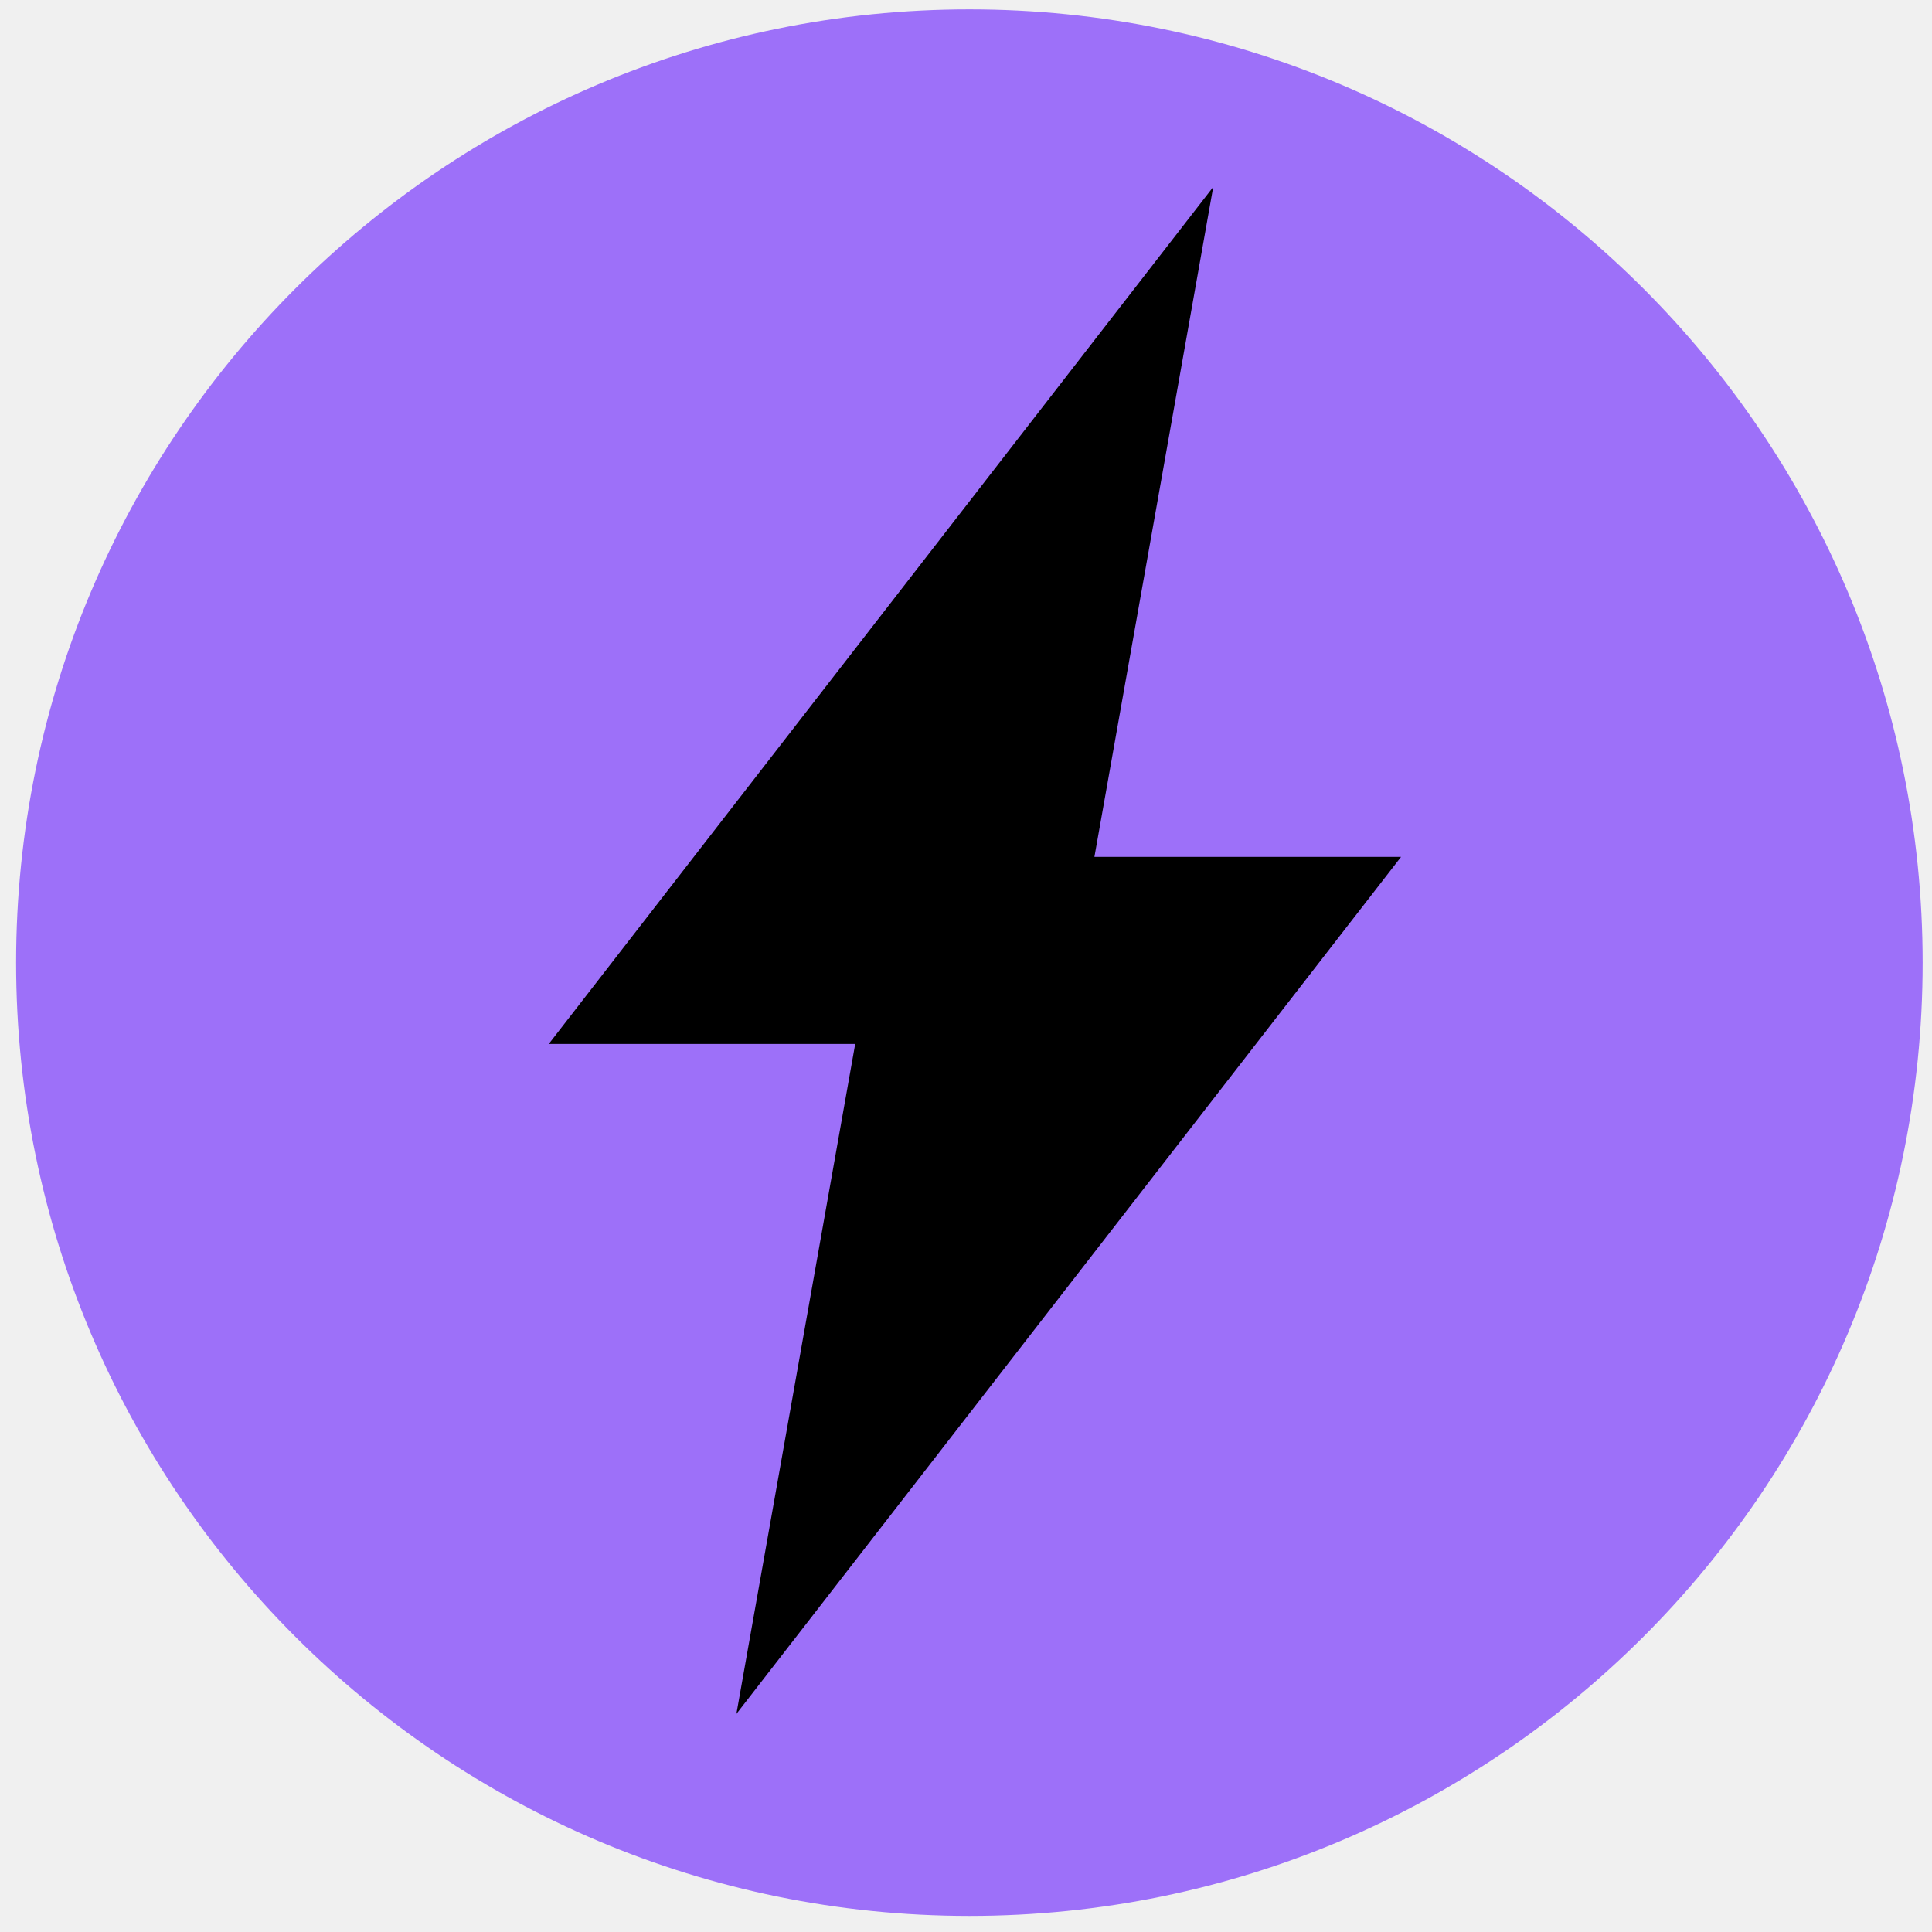
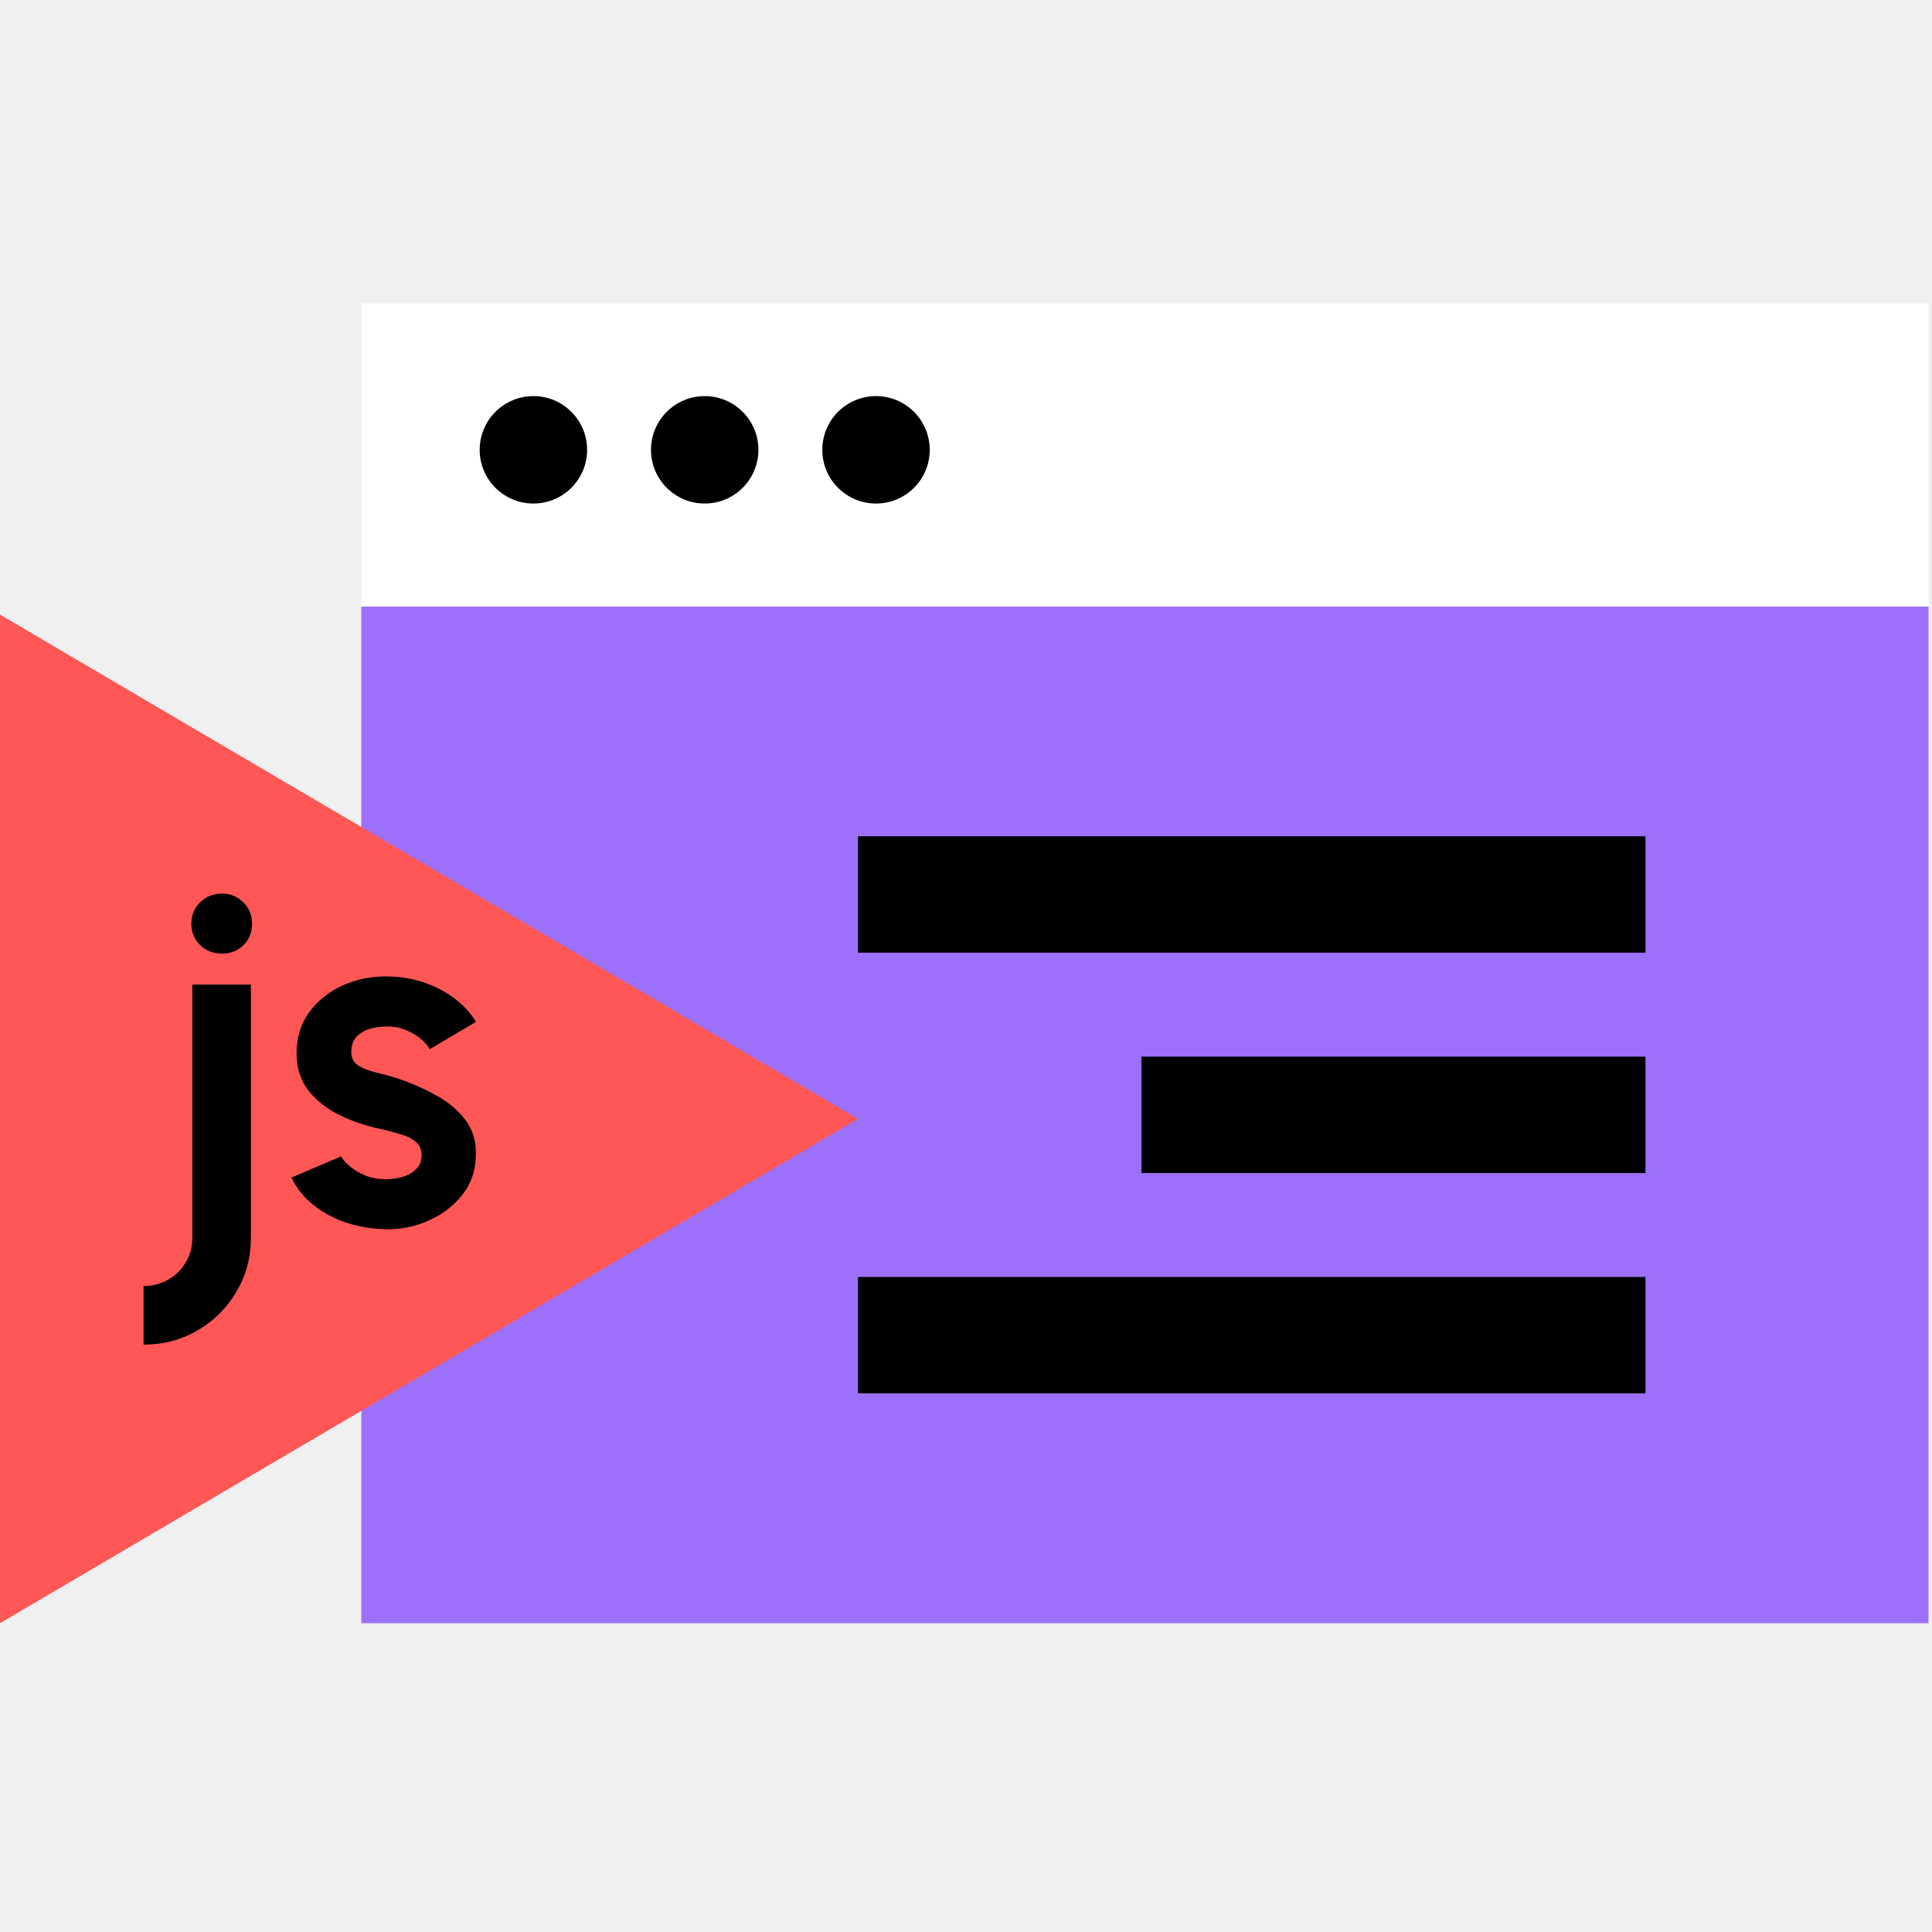
- <svg xmlns="http://www.w3.org/2000/svg" width="24" height="24" viewBox="0 0 103 102" fill="none">
-   <path d="M51.68 101.642C79.748 101.642 102.501 78.888 102.501 50.821C102.501 22.753 79.748 0 51.68 0C23.613 0 0.859 22.753 0.859 50.821C0.859 78.888 23.613 101.642 51.68 101.642Z" fill="#9D70F9" />
-   <path d="M64.68 9.467L29.255 55.157H45.593L39.259 90.873L74.694 45.183H58.346L64.68 9.467Z" fill="black" />
+ <svg xmlns="http://www.w3.org/2000/svg" width="24" height="24" viewBox="0 0 121 83" fill="none">
+   <rect x="22.627" y="18.982" width="98.156" height="63.678" fill="#9D70F9" />
+   <rect x="22.627" width="98.156" height="18.982" fill="white" />
+   <circle cx="33.406" cy="9.172" r="3.364" fill="black" />
+   <circle cx="44.135" cy="9.172" r="3.364" fill="black" />
+   <circle cx="54.864" cy="9.172" r="3.364" fill="black" />
+   <rect x="53.736" y="33.376" width="49.318" height="7.289" fill="black" />
+   <rect x="71.488" y="47.177" width="31.565" height="7.289" fill="black" />
+   <rect x="53.736" y="60.977" width="49.318" height="7.289" fill="black" />
+   <path d="M53.737 51.076L0 82.66V19.492L53.737 51.076Z" fill="#FF5656" />
+   <path d="M8.992 65.213V61.545C9.563 61.545 10.08 61.41 10.541 61.139C11.002 60.879 11.367 60.518 11.638 60.057C11.909 59.606 12.044 59.1 12.044 58.538V42.663H15.712V58.538C15.712 59.761 15.412 60.879 14.81 61.891C14.219 62.903 13.412 63.71 12.39 64.311C11.377 64.912 10.245 65.213 8.992 65.213ZM13.908 40.724C13.367 40.724 12.911 40.548 12.54 40.197C12.169 39.837 11.984 39.386 11.984 38.844C11.984 38.313 12.169 37.867 12.54 37.507C12.911 37.146 13.362 36.965 13.893 36.965C14.424 36.965 14.87 37.146 15.231 37.507C15.602 37.867 15.787 38.313 15.787 38.844C15.787 39.386 15.607 39.837 15.246 40.197C14.885 40.548 14.439 40.724 13.908 40.724Z" fill="black" />
+   <path d="M23.745 57.967C22.963 57.917 22.206 57.762 21.475 57.501C20.753 57.23 20.112 56.865 19.551 56.404C18.989 55.943 18.558 55.391 18.258 54.75L21.355 53.427C21.475 53.627 21.67 53.843 21.941 54.073C22.212 54.294 22.532 54.479 22.903 54.63C23.284 54.78 23.7 54.855 24.151 54.855C24.532 54.855 24.892 54.805 25.233 54.705C25.584 54.595 25.865 54.429 26.075 54.209C26.296 53.988 26.406 53.703 26.406 53.352C26.406 52.981 26.276 52.695 26.015 52.495C25.764 52.284 25.444 52.129 25.053 52.029C24.672 51.919 24.301 51.818 23.94 51.728C22.988 51.538 22.101 51.242 21.279 50.841C20.468 50.44 19.811 49.924 19.31 49.293C18.819 48.651 18.573 47.88 18.573 46.978C18.573 45.985 18.834 45.129 19.355 44.407C19.886 43.685 20.573 43.129 21.415 42.738C22.267 42.347 23.184 42.152 24.166 42.152C25.358 42.152 26.451 42.402 27.443 42.904C28.445 43.395 29.237 44.091 29.819 44.993L26.917 46.707C26.777 46.467 26.581 46.246 26.331 46.045C26.08 45.835 25.794 45.665 25.474 45.534C25.153 45.394 24.817 45.314 24.467 45.294C24.016 45.274 23.605 45.314 23.234 45.414C22.863 45.514 22.562 45.685 22.332 45.925C22.111 46.166 22.001 46.486 22.001 46.887C22.001 47.268 22.151 47.554 22.452 47.744C22.753 47.925 23.113 48.065 23.535 48.165C23.965 48.266 24.376 48.376 24.767 48.496C25.649 48.787 26.476 49.142 27.248 49.563C28.029 49.984 28.656 50.501 29.127 51.112C29.598 51.723 29.823 52.455 29.803 53.307C29.803 54.279 29.513 55.131 28.931 55.862C28.35 56.584 27.599 57.135 26.677 57.516C25.764 57.897 24.787 58.047 23.745 57.967Z" fill="black" />
</svg>
